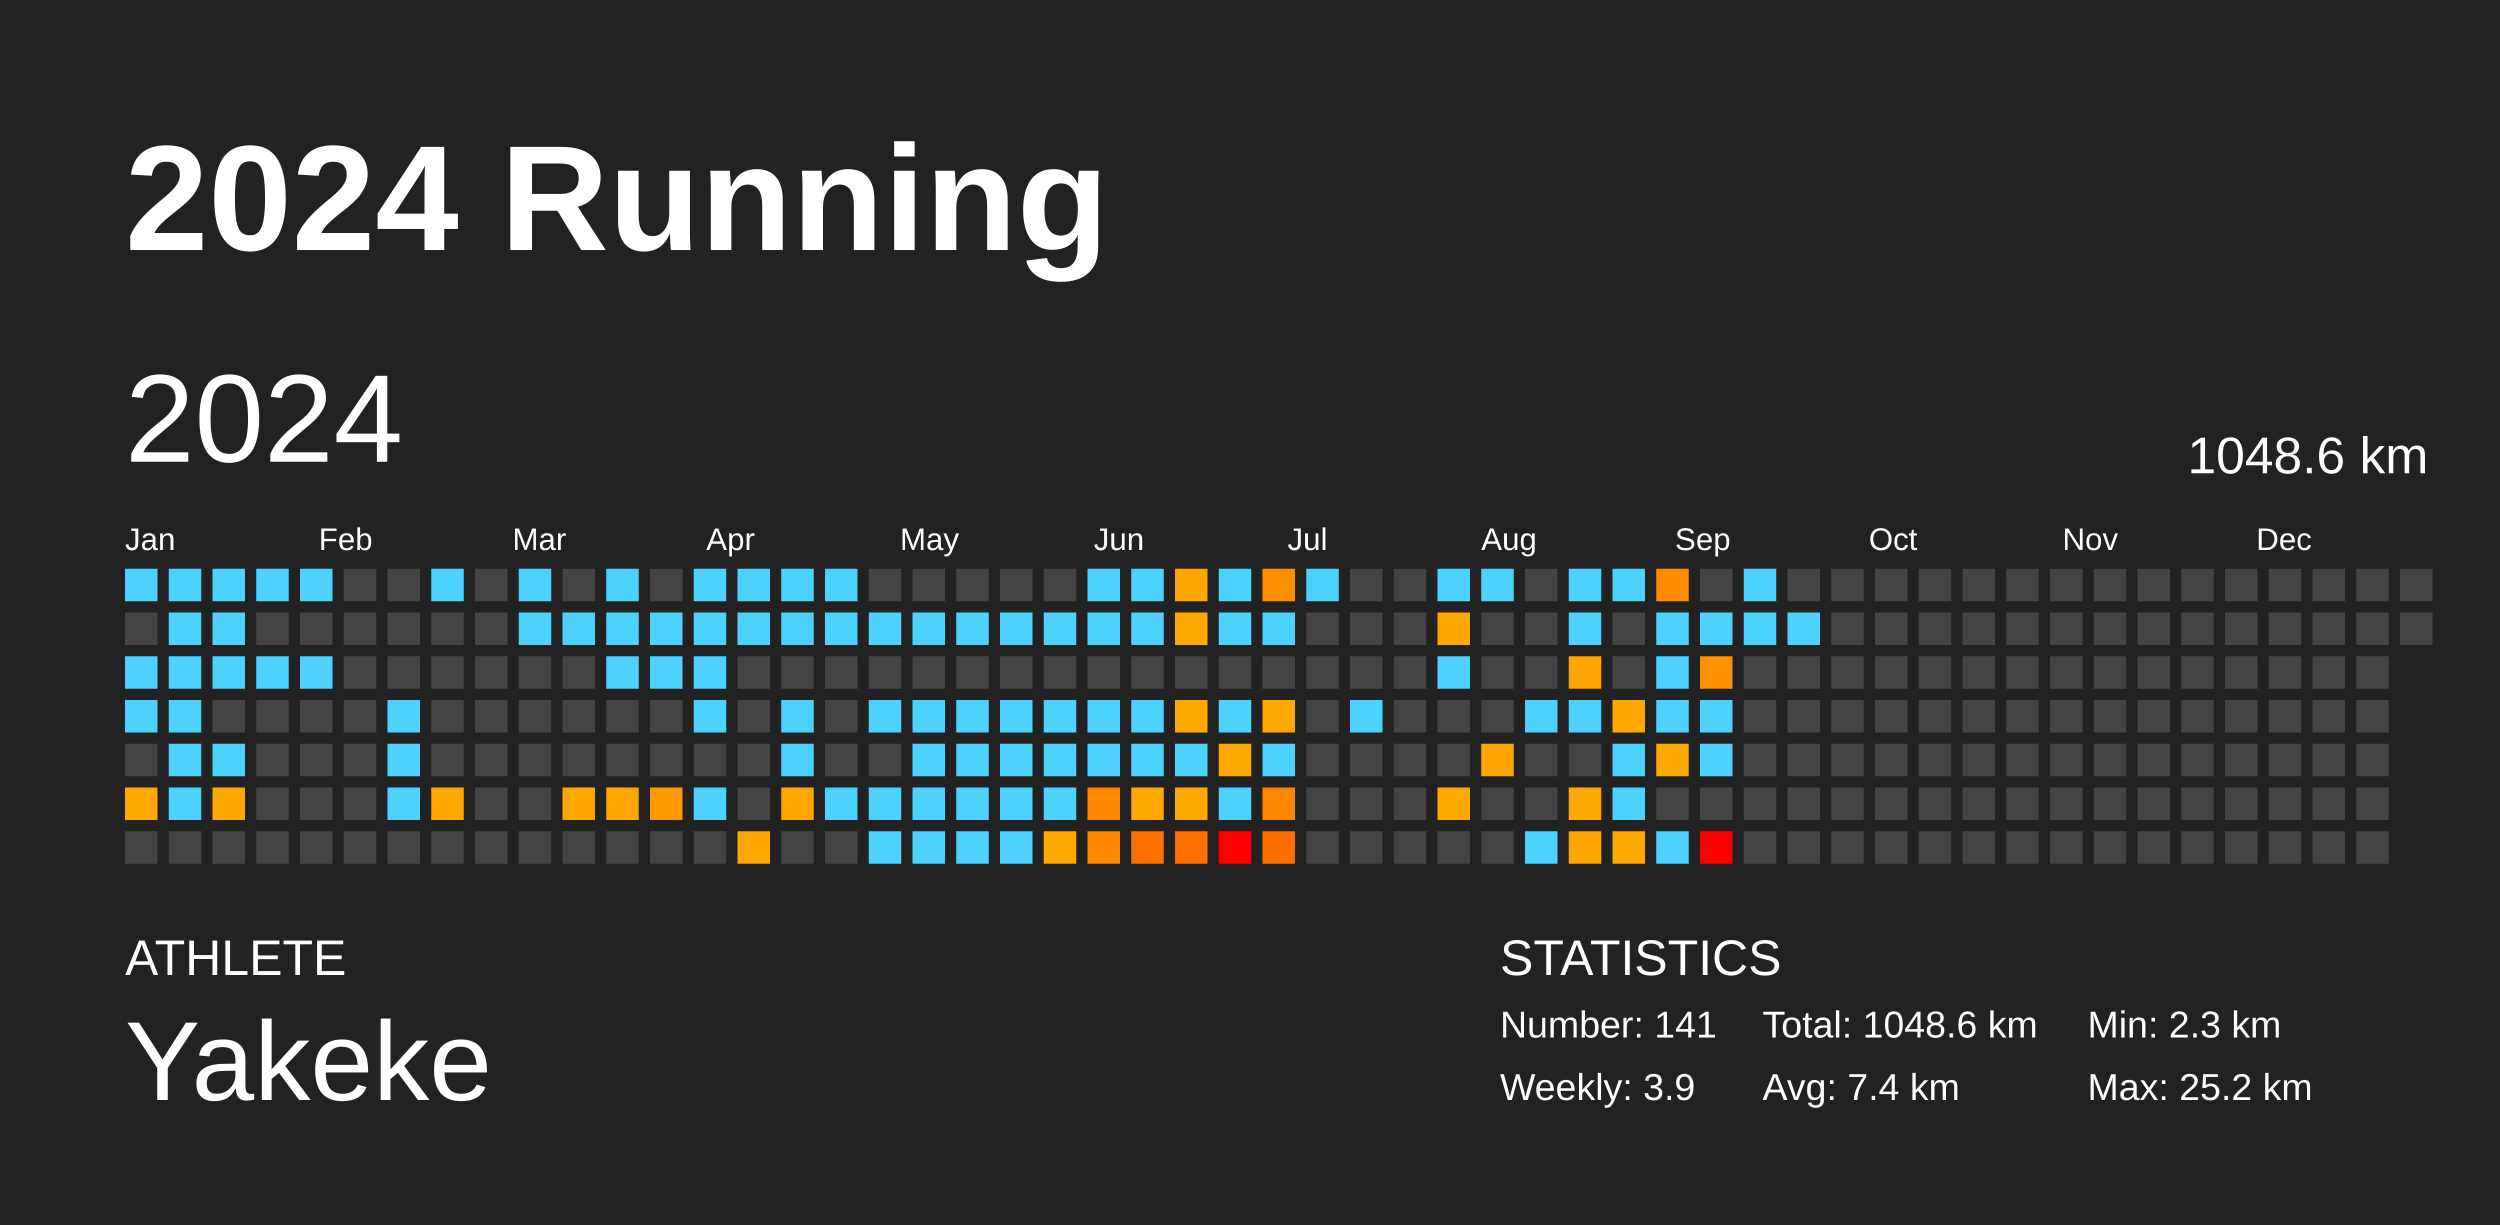
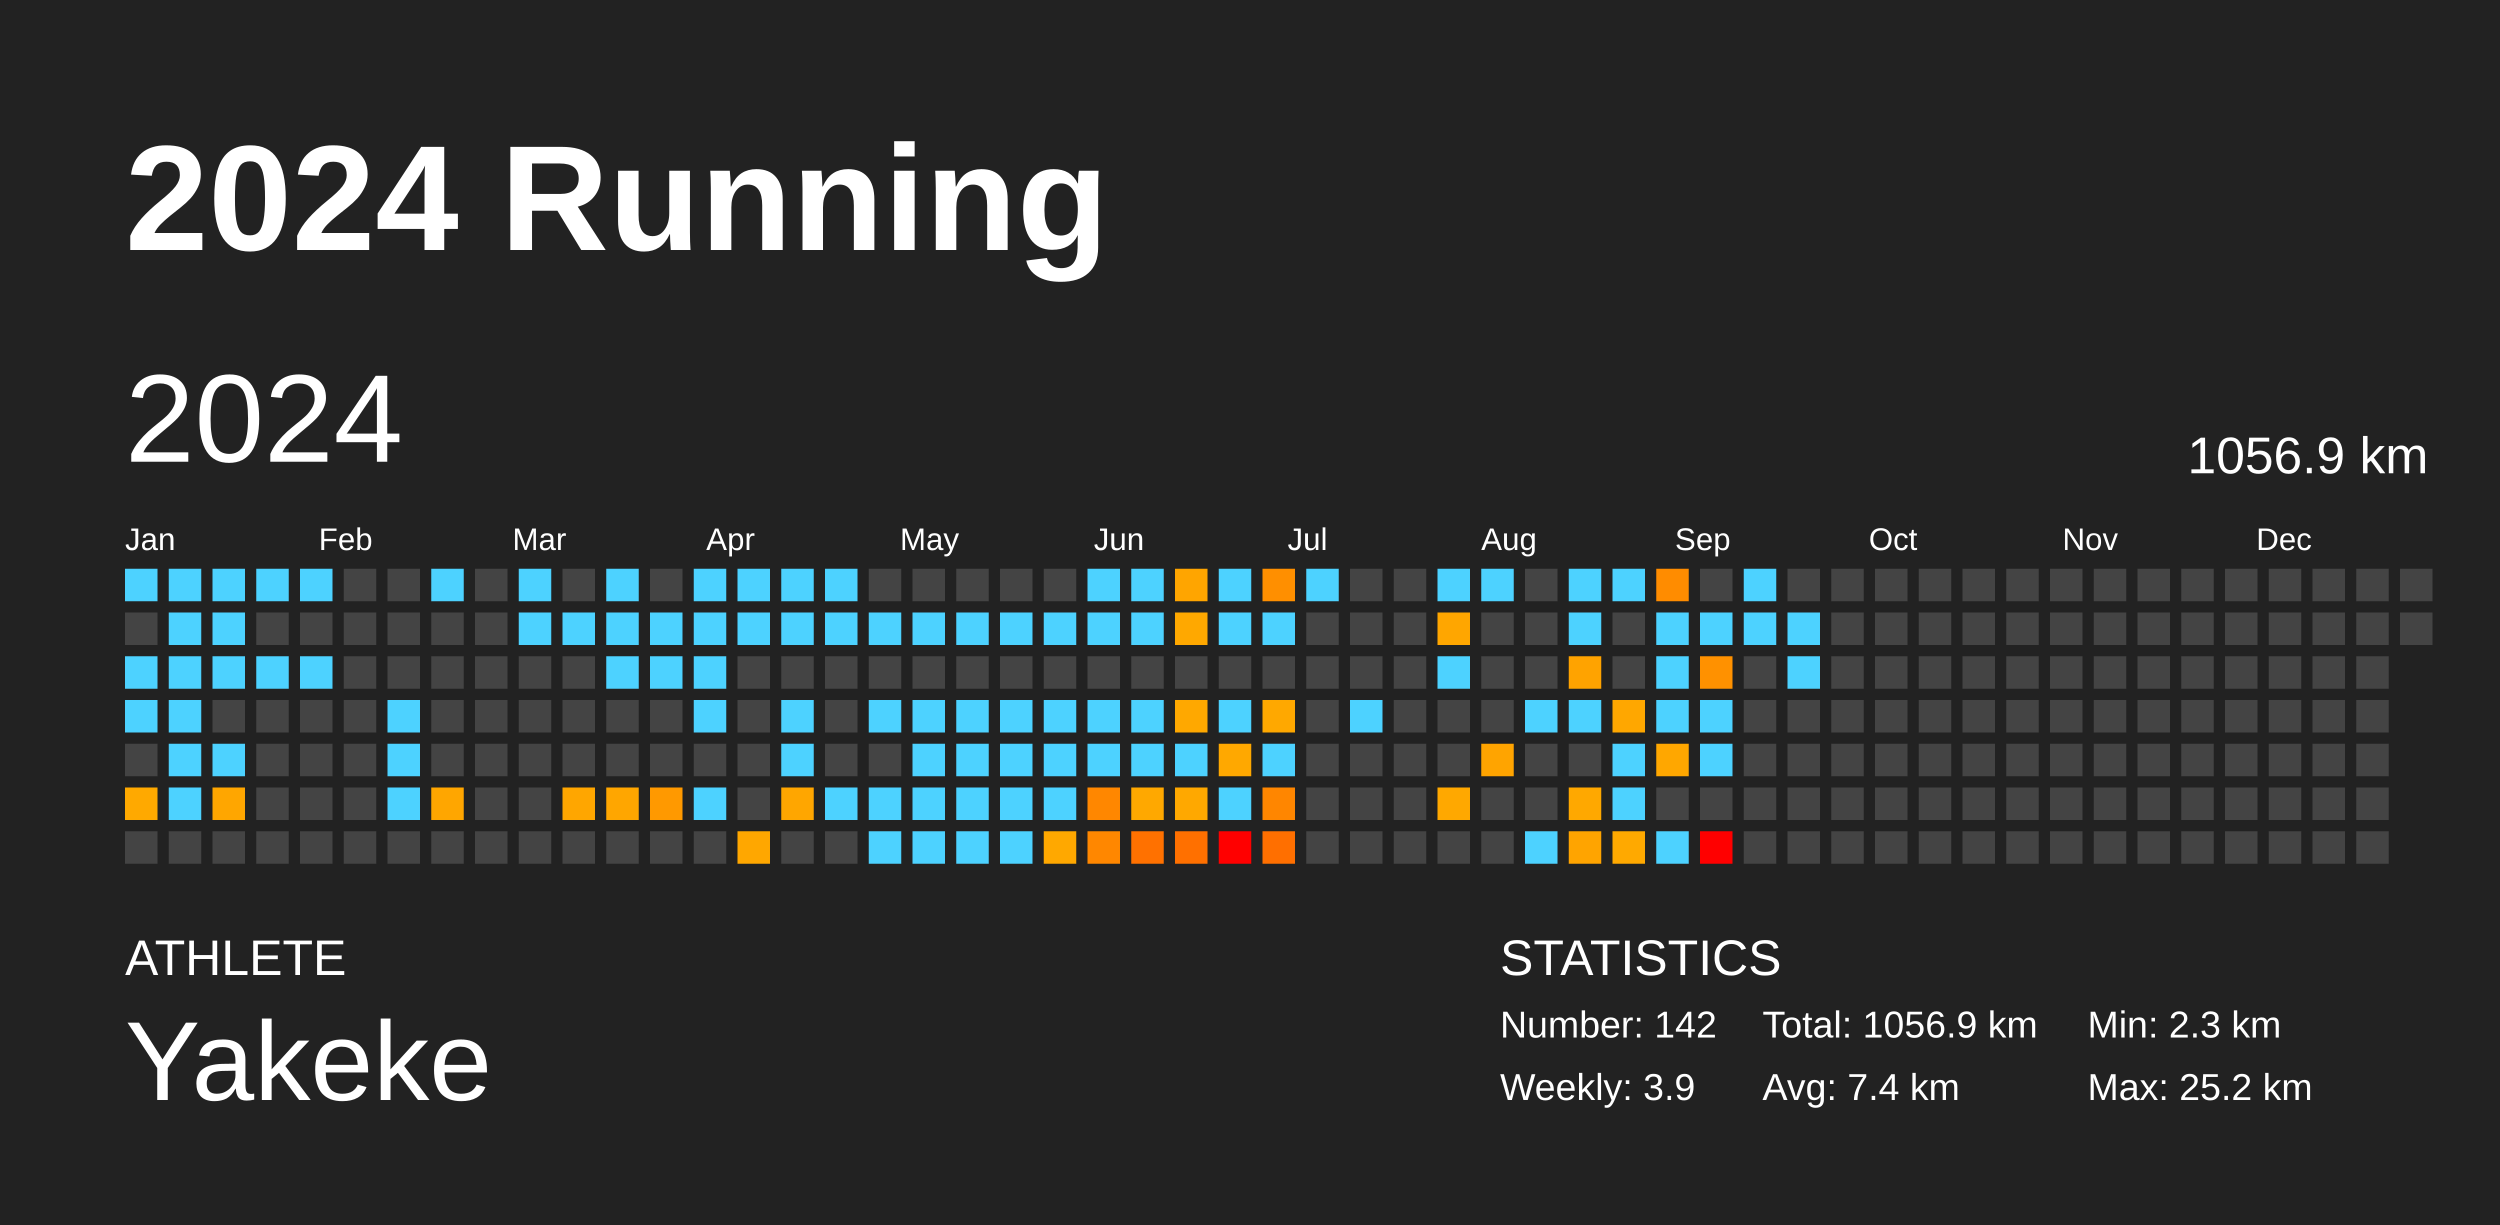
<svg xmlns="http://www.w3.org/2000/svg" baseProfile="full" height="98mm" version="1.1" viewBox="0,0,200,98" width="200mm">
  <defs />
  <rect fill="#222222" height="98" width="200" x="0" y="0" />
  <text fill="#FFFFFF" style="font-size:12px; font-family:Arial; font-weight:bold;" x="10" y="20">2024 Running</text>
  <text fill="#FFFFFF" style="font-size:4px; font-family:Arial" x="10" y="78">ATHLETE</text>
  <text fill="#FFFFFF" style="font-size:9px; font-family:Arial" x="10" y="88">Yakeke</text>
  <text fill="#FFFFFF" style="font-size:4px; font-family:Arial" x="120" y="78">STATISTICS</text>
-   <text fill="#FFFFFF" style="font-size:3px; font-family:Arial" x="120" y="83">Number: 141</text>
+   <text fill="#FFFFFF" style="font-size:3px; font-family:Arial" x="120" y="83">Number: 142</text>
  <text fill="#FFFFFF" style="font-size:3px; font-family:Arial" x="120" y="88">Weekly: 3.9</text>
-   <text fill="#FFFFFF" style="font-size:3px; font-family:Arial" x="141" y="83">Total: 1048.6 km</text>
+   <text fill="#FFFFFF" style="font-size:3px; font-family:Arial" x="141" y="83">Total: 1056.9 km</text>
  <text fill="#FFFFFF" style="font-size:3px; font-family:Arial" x="141" y="88">Avg: 7.4 km</text>
  <text fill="#FFFFFF" style="font-size:3px; font-family:Arial" x="167" y="83">Min: 2.3 km</text>
  <text fill="#FFFFFF" style="font-size:3px; font-family:Arial" x="167" y="88">Max: 25.2 km</text>
  <text dominant-baseline="hanging" fill="#FFFFFF" style="font-size:10.0px; font-family:Arial;" x="10" y="30">2024</text>
-   <text dominant-baseline="hanging" fill="#FFFFFF" style="font-size:4.125px; font-family:Arial;" x="175" y="35">1048.6 km</text>
+   <text dominant-baseline="hanging" fill="#FFFFFF" style="font-size:4.125px; font-family:Arial;" x="175" y="35">1056.9 km</text>
  <text fill="#FFFFFF" style="font-size:2.5px; font-family:Arial" x="10.0" y="44">Jan</text>
  <text fill="#FFFFFF" style="font-size:2.5px; font-family:Arial" x="25.5" y="44">Feb</text>
  <text fill="#FFFFFF" style="font-size:2.5px; font-family:Arial" x="41.0" y="44">Mar</text>
  <text fill="#FFFFFF" style="font-size:2.5px; font-family:Arial" x="56.5" y="44">Apr</text>
  <text fill="#FFFFFF" style="font-size:2.5px; font-family:Arial" x="72.0" y="44">May</text>
  <text fill="#FFFFFF" style="font-size:2.5px; font-family:Arial" x="87.5" y="44">Jun</text>
  <text fill="#FFFFFF" style="font-size:2.5px; font-family:Arial" x="103.0" y="44">Jul</text>
  <text fill="#FFFFFF" style="font-size:2.5px; font-family:Arial" x="118.5" y="44">Aug</text>
  <text fill="#FFFFFF" style="font-size:2.5px; font-family:Arial" x="134.0" y="44">Sep</text>
  <text fill="#FFFFFF" style="font-size:2.5px; font-family:Arial" x="149.5" y="44">Oct</text>
  <text fill="#FFFFFF" style="font-size:2.5px; font-family:Arial" x="165.0" y="44">Nov</text>
  <text fill="#FFFFFF" style="font-size:2.5px; font-family:Arial" x="180.5" y="44">Dec</text>
  <rect fill="#4dd2ff" height="2.6" width="2.6" x="10.0" y="45.5" />
  <rect fill="#444444" height="2.6" width="2.6" x="10.0" y="49.0" />
  <rect fill="#4dd2ff" height="2.6" width="2.6" x="10.0" y="52.5" />
  <rect fill="#4dd2ff" height="2.6" width="2.6" x="10.0" y="56.0" />
  <rect fill="#444444" height="2.6" width="2.6" x="10.0" y="59.5" />
  <rect fill="#ffa900" height="2.6" width="2.6" x="10.0" y="63.0" />
  <rect fill="#444444" height="2.6" width="2.6" x="10.0" y="66.5" />
  <rect fill="#4dd2ff" height="2.6" width="2.6" x="13.5" y="45.5" />
  <rect fill="#4dd2ff" height="2.6" width="2.6" x="13.5" y="49.0" />
  <rect fill="#4dd2ff" height="2.6" width="2.6" x="13.5" y="52.5" />
  <rect fill="#4dd2ff" height="2.6" width="2.6" x="13.5" y="56.0" />
  <rect fill="#4dd2ff" height="2.6" width="2.6" x="13.5" y="59.5" />
  <rect fill="#4dd2ff" height="2.6" width="2.6" x="13.5" y="63.0" />
  <rect fill="#444444" height="2.6" width="2.6" x="13.5" y="66.5" />
  <rect fill="#4dd2ff" height="2.6" width="2.6" x="17.0" y="45.5" />
  <rect fill="#4dd2ff" height="2.6" width="2.6" x="17.0" y="49.0" />
  <rect fill="#4dd2ff" height="2.6" width="2.6" x="17.0" y="52.5" />
  <rect fill="#444444" height="2.6" width="2.6" x="17.0" y="56.0" />
  <rect fill="#4dd2ff" height="2.6" width="2.6" x="17.0" y="59.5" />
  <rect fill="#ffa600" height="2.6" width="2.6" x="17.0" y="63.0" />
  <rect fill="#444444" height="2.6" width="2.6" x="17.0" y="66.5" />
  <rect fill="#4dd2ff" height="2.6" width="2.6" x="20.5" y="45.5" />
  <rect fill="#444444" height="2.6" width="2.6" x="20.5" y="49.0" />
  <rect fill="#4dd2ff" height="2.6" width="2.6" x="20.5" y="52.5" />
  <rect fill="#444444" height="2.6" width="2.6" x="20.5" y="56.0" />
  <rect fill="#444444" height="2.6" width="2.6" x="20.5" y="59.5" />
  <rect fill="#444444" height="2.6" width="2.6" x="20.5" y="63.0" />
  <rect fill="#444444" height="2.6" width="2.6" x="20.5" y="66.5" />
  <rect fill="#4dd2ff" height="2.6" width="2.6" x="24.0" y="45.5" />
  <rect fill="#444444" height="2.6" width="2.6" x="24.0" y="49.0" />
  <rect fill="#4dd2ff" height="2.6" width="2.6" x="24.0" y="52.5" />
  <rect fill="#444444" height="2.6" width="2.6" x="24.0" y="56.0" />
  <rect fill="#444444" height="2.6" width="2.6" x="24.0" y="59.5" />
  <rect fill="#444444" height="2.6" width="2.6" x="24.0" y="63.0" />
  <rect fill="#444444" height="2.6" width="2.6" x="24.0" y="66.5" />
  <rect fill="#444444" height="2.6" width="2.6" x="27.5" y="45.5" />
  <rect fill="#444444" height="2.6" width="2.6" x="27.5" y="49.0" />
  <rect fill="#444444" height="2.6" width="2.6" x="27.5" y="52.5" />
  <rect fill="#444444" height="2.6" width="2.6" x="27.5" y="56.0" />
  <rect fill="#444444" height="2.6" width="2.6" x="27.5" y="59.5" />
  <rect fill="#444444" height="2.6" width="2.6" x="27.5" y="63.0" />
  <rect fill="#444444" height="2.6" width="2.6" x="27.5" y="66.5" />
  <rect fill="#444444" height="2.6" width="2.6" x="31.0" y="45.5" />
  <rect fill="#444444" height="2.6" width="2.6" x="31.0" y="49.0" />
  <rect fill="#444444" height="2.6" width="2.6" x="31.0" y="52.5" />
  <rect fill="#4dd2ff" height="2.6" width="2.6" x="31.0" y="56.0" />
  <rect fill="#4dd2ff" height="2.6" width="2.6" x="31.0" y="59.5" />
  <rect fill="#4dd2ff" height="2.6" width="2.6" x="31.0" y="63.0" />
  <rect fill="#444444" height="2.6" width="2.6" x="31.0" y="66.5" />
  <rect fill="#4dd2ff" height="2.6" width="2.6" x="34.5" y="45.5" />
  <rect fill="#444444" height="2.6" width="2.6" x="34.5" y="49.0" />
  <rect fill="#444444" height="2.6" width="2.6" x="34.5" y="52.5" />
  <rect fill="#444444" height="2.6" width="2.6" x="34.5" y="56.0" />
  <rect fill="#444444" height="2.6" width="2.6" x="34.5" y="59.5" />
  <rect fill="#ffa600" height="2.6" width="2.6" x="34.5" y="63.0" />
  <rect fill="#444444" height="2.6" width="2.6" x="34.5" y="66.5" />
  <rect fill="#444444" height="2.6" width="2.6" x="38.0" y="45.5" />
  <rect fill="#444444" height="2.6" width="2.6" x="38.0" y="49.0" />
  <rect fill="#444444" height="2.6" width="2.6" x="38.0" y="52.5" />
  <rect fill="#444444" height="2.6" width="2.6" x="38.0" y="56.0" />
  <rect fill="#444444" height="2.6" width="2.6" x="38.0" y="59.5" />
  <rect fill="#444444" height="2.6" width="2.6" x="38.0" y="63.0" />
  <rect fill="#444444" height="2.6" width="2.6" x="38.0" y="66.5" />
  <rect fill="#4dd2ff" height="2.6" width="2.6" x="41.5" y="45.5" />
  <rect fill="#4dd2ff" height="2.6" width="2.6" x="41.5" y="49.0" />
  <rect fill="#444444" height="2.6" width="2.6" x="41.5" y="52.5" />
  <rect fill="#444444" height="2.6" width="2.6" x="41.5" y="56.0" />
  <rect fill="#444444" height="2.6" width="2.6" x="41.5" y="59.5" />
  <rect fill="#444444" height="2.6" width="2.6" x="41.5" y="63.0" />
  <rect fill="#444444" height="2.6" width="2.6" x="41.5" y="66.5" />
  <rect fill="#444444" height="2.6" width="2.6" x="45.0" y="45.5" />
  <rect fill="#4dd2ff" height="2.6" width="2.6" x="45.0" y="49.0" />
  <rect fill="#444444" height="2.6" width="2.6" x="45.0" y="52.5" />
  <rect fill="#444444" height="2.6" width="2.6" x="45.0" y="56.0" />
  <rect fill="#444444" height="2.6" width="2.6" x="45.0" y="59.5" />
  <rect fill="#ffa600" height="2.6" width="2.6" x="45.0" y="63.0" />
  <rect fill="#444444" height="2.6" width="2.6" x="45.0" y="66.5" />
  <rect fill="#4dd2ff" height="2.6" width="2.6" x="48.5" y="45.5" />
  <rect fill="#4dd2ff" height="2.6" width="2.6" x="48.5" y="49.0" />
  <rect fill="#4dd2ff" height="2.6" width="2.6" x="48.5" y="52.5" />
  <rect fill="#444444" height="2.6" width="2.6" x="48.5" y="56.0" />
  <rect fill="#444444" height="2.6" width="2.6" x="48.5" y="59.5" />
  <rect fill="#ffa600" height="2.6" width="2.6" x="48.5" y="63.0" />
  <rect fill="#444444" height="2.6" width="2.6" x="48.5" y="66.5" />
  <rect fill="#444444" height="2.6" width="2.6" x="52.0" y="45.5" />
  <rect fill="#4dd2ff" height="2.6" width="2.6" x="52.0" y="49.0" />
  <rect fill="#4dd2ff" height="2.6" width="2.6" x="52.0" y="52.5" />
  <rect fill="#444444" height="2.6" width="2.6" x="52.0" y="56.0" />
  <rect fill="#444444" height="2.6" width="2.6" x="52.0" y="59.5" />
  <rect fill="#ff9900" height="2.6" width="2.6" x="52.0" y="63.0" />
  <rect fill="#444444" height="2.6" width="2.6" x="52.0" y="66.5" />
  <rect fill="#4dd2ff" height="2.6" width="2.6" x="55.5" y="45.5" />
  <rect fill="#4dd2ff" height="2.6" width="2.6" x="55.5" y="49.0" />
  <rect fill="#4dd2ff" height="2.6" width="2.6" x="55.5" y="52.5" />
  <rect fill="#4dd2ff" height="2.6" width="2.6" x="55.5" y="56.0" />
  <rect fill="#444444" height="2.6" width="2.6" x="55.5" y="59.5" />
  <rect fill="#4dd2ff" height="2.6" width="2.6" x="55.5" y="63.0" />
  <rect fill="#444444" height="2.6" width="2.6" x="55.5" y="66.5" />
  <rect fill="#4dd2ff" height="2.6" width="2.6" x="59.0" y="45.5" />
  <rect fill="#4dd2ff" height="2.6" width="2.6" x="59.0" y="49.0" />
  <rect fill="#444444" height="2.6" width="2.6" x="59.0" y="52.5" />
  <rect fill="#444444" height="2.6" width="2.6" x="59.0" y="56.0" />
  <rect fill="#444444" height="2.6" width="2.6" x="59.0" y="59.5" />
  <rect fill="#444444" height="2.6" width="2.6" x="59.0" y="63.0" />
  <rect fill="#ffa700" height="2.6" width="2.6" x="59.0" y="66.5" />
  <rect fill="#4dd2ff" height="2.6" width="2.6" x="62.5" y="45.5" />
  <rect fill="#4dd2ff" height="2.6" width="2.6" x="62.5" y="49.0" />
  <rect fill="#444444" height="2.6" width="2.6" x="62.5" y="52.5" />
  <rect fill="#4dd2ff" height="2.6" width="2.6" x="62.5" y="56.0" />
  <rect fill="#4dd2ff" height="2.6" width="2.6" x="62.5" y="59.5" />
  <rect fill="#ffa600" height="2.6" width="2.6" x="62.5" y="63.0" />
  <rect fill="#444444" height="2.6" width="2.6" x="62.5" y="66.5" />
  <rect fill="#4dd2ff" height="2.6" width="2.6" x="66.0" y="45.5" />
  <rect fill="#4dd2ff" height="2.6" width="2.6" x="66.0" y="49.0" />
  <rect fill="#444444" height="2.6" width="2.6" x="66.0" y="52.5" />
  <rect fill="#444444" height="2.6" width="2.6" x="66.0" y="56.0" />
  <rect fill="#444444" height="2.6" width="2.6" x="66.0" y="59.5" />
  <rect fill="#4dd2ff" height="2.6" width="2.6" x="66.0" y="63.0" />
  <rect fill="#444444" height="2.6" width="2.6" x="66.0" y="66.5" />
  <rect fill="#444444" height="2.6" width="2.6" x="69.5" y="45.5" />
  <rect fill="#4dd2ff" height="2.6" width="2.6" x="69.5" y="49.0" />
  <rect fill="#444444" height="2.6" width="2.6" x="69.5" y="52.5" />
  <rect fill="#4dd2ff" height="2.6" width="2.6" x="69.5" y="56.0" />
  <rect fill="#444444" height="2.6" width="2.6" x="69.5" y="59.5" />
  <rect fill="#4dd2ff" height="2.6" width="2.6" x="69.5" y="63.0" />
  <rect fill="#4dd2ff" height="2.6" width="2.6" x="69.5" y="66.5" />
  <rect fill="#444444" height="2.6" width="2.6" x="73.0" y="45.5" />
  <rect fill="#4dd2ff" height="2.6" width="2.6" x="73.0" y="49.0" />
  <rect fill="#444444" height="2.6" width="2.6" x="73.0" y="52.5" />
  <rect fill="#4dd2ff" height="2.6" width="2.6" x="73.0" y="56.0" />
  <rect fill="#4dd2ff" height="2.6" width="2.6" x="73.0" y="59.5" />
  <rect fill="#4dd2ff" height="2.6" width="2.6" x="73.0" y="63.0" />
  <rect fill="#4dd2ff" height="2.6" width="2.6" x="73.0" y="66.5" />
  <rect fill="#444444" height="2.6" width="2.6" x="76.5" y="45.5" />
  <rect fill="#4dd2ff" height="2.6" width="2.6" x="76.5" y="49.0" />
  <rect fill="#444444" height="2.6" width="2.6" x="76.5" y="52.5" />
  <rect fill="#4dd2ff" height="2.6" width="2.6" x="76.5" y="56.0" />
  <rect fill="#4dd2ff" height="2.6" width="2.6" x="76.5" y="59.5" />
  <rect fill="#4dd2ff" height="2.6" width="2.6" x="76.5" y="63.0" />
  <rect fill="#4dd2ff" height="2.6" width="2.6" x="76.5" y="66.5" />
  <rect fill="#444444" height="2.6" width="2.6" x="80.0" y="45.5" />
  <rect fill="#4dd2ff" height="2.6" width="2.6" x="80.0" y="49.0" />
  <rect fill="#444444" height="2.6" width="2.6" x="80.0" y="52.5" />
  <rect fill="#4dd2ff" height="2.6" width="2.6" x="80.0" y="56.0" />
  <rect fill="#4dd2ff" height="2.6" width="2.6" x="80.0" y="59.5" />
  <rect fill="#4dd2ff" height="2.6" width="2.6" x="80.0" y="63.0" />
  <rect fill="#4dd2ff" height="2.6" width="2.6" x="80.0" y="66.5" />
  <rect fill="#444444" height="2.6" width="2.6" x="83.5" y="45.5" />
  <rect fill="#4dd2ff" height="2.6" width="2.6" x="83.5" y="49.0" />
  <rect fill="#444444" height="2.6" width="2.6" x="83.5" y="52.5" />
  <rect fill="#4dd2ff" height="2.6" width="2.6" x="83.5" y="56.0" />
  <rect fill="#4dd2ff" height="2.6" width="2.6" x="83.5" y="59.5" />
  <rect fill="#4dd2ff" height="2.6" width="2.6" x="83.5" y="63.0" />
  <rect fill="#ffa800" height="2.6" width="2.6" x="83.5" y="66.5" />
  <rect fill="#4dd2ff" height="2.6" width="2.6" x="87.0" y="45.5" />
  <rect fill="#4dd2ff" height="2.6" width="2.6" x="87.0" y="49.0" />
  <rect fill="#444444" height="2.6" width="2.6" x="87.0" y="52.5" />
  <rect fill="#4dd2ff" height="2.6" width="2.6" x="87.0" y="56.0" />
  <rect fill="#4dd2ff" height="2.6" width="2.6" x="87.0" y="59.5" />
  <rect fill="#ff8700" height="2.6" width="2.6" x="87.0" y="63.0" />
  <rect fill="#ff8700" height="2.6" width="2.6" x="87.0" y="66.5" />
  <rect fill="#4dd2ff" height="2.6" width="2.6" x="90.5" y="45.5" />
  <rect fill="#4dd2ff" height="2.6" width="2.6" x="90.5" y="49.0" />
  <rect fill="#444444" height="2.6" width="2.6" x="90.5" y="52.5" />
  <rect fill="#4dd2ff" height="2.6" width="2.6" x="90.5" y="56.0" />
  <rect fill="#4dd2ff" height="2.6" width="2.6" x="90.5" y="59.5" />
  <rect fill="#ffa800" height="2.6" width="2.6" x="90.5" y="63.0" />
  <rect fill="#ff7100" height="2.6" width="2.6" x="90.5" y="66.5" />
  <rect fill="#ffa500" height="2.6" width="2.6" x="94.0" y="45.5" />
  <rect fill="#ffa800" height="2.6" width="2.6" x="94.0" y="49.0" />
  <rect fill="#444444" height="2.6" width="2.6" x="94.0" y="52.5" />
  <rect fill="#ffa800" height="2.6" width="2.6" x="94.0" y="56.0" />
  <rect fill="#4dd2ff" height="2.6" width="2.6" x="94.0" y="59.5" />
  <rect fill="#ffa800" height="2.6" width="2.6" x="94.0" y="63.0" />
  <rect fill="#ff7000" height="2.6" width="2.6" x="94.0" y="66.5" />
  <rect fill="#4dd2ff" height="2.6" width="2.6" x="97.5" y="45.5" />
  <rect fill="#4dd2ff" height="2.6" width="2.6" x="97.5" y="49.0" />
  <rect fill="#444444" height="2.6" width="2.6" x="97.5" y="52.5" />
  <rect fill="#4dd2ff" height="2.6" width="2.6" x="97.5" y="56.0" />
  <rect fill="#ffa800" height="2.6" width="2.6" x="97.5" y="59.5" />
  <rect fill="#4dd2ff" height="2.6" width="2.6" x="97.5" y="63.0" />
  <rect fill="red" height="2.6" width="2.6" x="97.5" y="66.5" />
  <rect fill="#ff8f00" height="2.6" width="2.6" x="101.0" y="45.5" />
  <rect fill="#4dd2ff" height="2.6" width="2.6" x="101.0" y="49.0" />
  <rect fill="#444444" height="2.6" width="2.6" x="101.0" y="52.5" />
  <rect fill="#ffa800" height="2.6" width="2.6" x="101.0" y="56.0" />
  <rect fill="#4dd2ff" height="2.6" width="2.6" x="101.0" y="59.5" />
  <rect fill="#ff8600" height="2.6" width="2.6" x="101.0" y="63.0" />
  <rect fill="#ff6f00" height="2.6" width="2.6" x="101.0" y="66.5" />
  <rect fill="#4dd2ff" height="2.6" width="2.6" x="104.5" y="45.5" />
  <rect fill="#444444" height="2.6" width="2.6" x="104.5" y="49.0" />
  <rect fill="#444444" height="2.6" width="2.6" x="104.5" y="52.5" />
  <rect fill="#444444" height="2.6" width="2.6" x="104.5" y="56.0" />
  <rect fill="#444444" height="2.6" width="2.6" x="104.5" y="59.5" />
  <rect fill="#444444" height="2.6" width="2.6" x="104.5" y="63.0" />
  <rect fill="#444444" height="2.6" width="2.6" x="104.5" y="66.5" />
  <rect fill="#444444" height="2.6" width="2.6" x="108.0" y="45.5" />
  <rect fill="#444444" height="2.6" width="2.6" x="108.0" y="49.0" />
  <rect fill="#444444" height="2.6" width="2.6" x="108.0" y="52.5" />
  <rect fill="#4dd2ff" height="2.6" width="2.6" x="108.0" y="56.0" />
  <rect fill="#444444" height="2.6" width="2.6" x="108.0" y="59.5" />
  <rect fill="#444444" height="2.6" width="2.6" x="108.0" y="63.0" />
  <rect fill="#444444" height="2.6" width="2.6" x="108.0" y="66.5" />
  <rect fill="#444444" height="2.6" width="2.6" x="111.5" y="45.5" />
  <rect fill="#444444" height="2.6" width="2.6" x="111.5" y="49.0" />
  <rect fill="#444444" height="2.6" width="2.6" x="111.5" y="52.5" />
  <rect fill="#444444" height="2.6" width="2.6" x="111.5" y="56.0" />
  <rect fill="#444444" height="2.6" width="2.6" x="111.5" y="59.5" />
  <rect fill="#444444" height="2.6" width="2.6" x="111.5" y="63.0" />
  <rect fill="#444444" height="2.6" width="2.6" x="111.5" y="66.5" />
  <rect fill="#4dd2ff" height="2.6" width="2.6" x="115.0" y="45.5" />
  <rect fill="#ffa600" height="2.6" width="2.6" x="115.0" y="49.0" />
  <rect fill="#4dd2ff" height="2.6" width="2.6" x="115.0" y="52.5" />
  <rect fill="#444444" height="2.6" width="2.6" x="115.0" y="56.0" />
  <rect fill="#444444" height="2.6" width="2.6" x="115.0" y="59.5" />
  <rect fill="#ffa800" height="2.6" width="2.6" x="115.0" y="63.0" />
  <rect fill="#444444" height="2.6" width="2.6" x="115.0" y="66.5" />
  <rect fill="#4dd2ff" height="2.6" width="2.6" x="118.5" y="45.5" />
  <rect fill="#444444" height="2.6" width="2.6" x="118.5" y="49.0" />
  <rect fill="#444444" height="2.6" width="2.6" x="118.5" y="52.5" />
  <rect fill="#444444" height="2.6" width="2.6" x="118.5" y="56.0" />
  <rect fill="#ffa400" height="2.6" width="2.6" x="118.5" y="59.5" />
  <rect fill="#444444" height="2.6" width="2.6" x="118.5" y="63.0" />
  <rect fill="#444444" height="2.6" width="2.6" x="118.5" y="66.5" />
  <rect fill="#444444" height="2.6" width="2.6" x="122.0" y="45.5" />
  <rect fill="#444444" height="2.6" width="2.6" x="122.0" y="49.0" />
  <rect fill="#444444" height="2.6" width="2.6" x="122.0" y="52.5" />
  <rect fill="#4dd2ff" height="2.6" width="2.6" x="122.0" y="56.0" />
  <rect fill="#444444" height="2.6" width="2.6" x="122.0" y="59.5" />
  <rect fill="#444444" height="2.6" width="2.6" x="122.0" y="63.0" />
  <rect fill="#4dd2ff" height="2.6" width="2.6" x="122.0" y="66.5" />
  <rect fill="#4dd2ff" height="2.6" width="2.6" x="125.5" y="45.5" />
  <rect fill="#4dd2ff" height="2.6" width="2.6" x="125.5" y="49.0" />
  <rect fill="#ffa300" height="2.6" width="2.6" x="125.5" y="52.5" />
  <rect fill="#4dd2ff" height="2.6" width="2.6" x="125.5" y="56.0" />
  <rect fill="#444444" height="2.6" width="2.6" x="125.5" y="59.5" />
  <rect fill="#ffa800" height="2.6" width="2.6" x="125.5" y="63.0" />
  <rect fill="#ffa400" height="2.6" width="2.6" x="125.5" y="66.5" />
  <rect fill="#4dd2ff" height="2.6" width="2.6" x="129.0" y="45.5" />
  <rect fill="#444444" height="2.6" width="2.6" x="129.0" y="49.0" />
  <rect fill="#444444" height="2.6" width="2.6" x="129.0" y="52.5" />
  <rect fill="#ffa700" height="2.6" width="2.6" x="129.0" y="56.0" />
  <rect fill="#4dd2ff" height="2.6" width="2.6" x="129.0" y="59.5" />
  <rect fill="#4dd2ff" height="2.6" width="2.6" x="129.0" y="63.0" />
  <rect fill="#ffa900" height="2.6" width="2.6" x="129.0" y="66.5" />
  <rect fill="#ff8c00" height="2.6" width="2.6" x="132.5" y="45.5" />
  <rect fill="#4dd2ff" height="2.6" width="2.6" x="132.5" y="49.0" />
  <rect fill="#4dd2ff" height="2.6" width="2.6" x="132.5" y="52.5" />
  <rect fill="#4dd2ff" height="2.6" width="2.6" x="132.5" y="56.0" />
  <rect fill="#ffa700" height="2.6" width="2.6" x="132.5" y="59.5" />
  <rect fill="#444444" height="2.6" width="2.6" x="132.5" y="63.0" />
  <rect fill="#4dd2ff" height="2.6" width="2.6" x="132.5" y="66.5" />
  <rect fill="#444444" height="2.6" width="2.6" x="136.0" y="45.5" />
  <rect fill="#4dd2ff" height="2.6" width="2.6" x="136.0" y="49.0" />
  <rect fill="#ff9100" height="2.6" width="2.6" x="136.0" y="52.5" />
  <rect fill="#4dd2ff" height="2.6" width="2.6" x="136.0" y="56.0" />
  <rect fill="#4dd2ff" height="2.6" width="2.6" x="136.0" y="59.5" />
  <rect fill="#444444" height="2.6" width="2.6" x="136.0" y="63.0" />
  <rect fill="red" height="2.6" width="2.6" x="136.0" y="66.5" />
  <rect fill="#4dd2ff" height="2.6" width="2.6" x="139.5" y="45.5" />
  <rect fill="#4dd2ff" height="2.6" width="2.6" x="139.5" y="49.0" />
  <rect fill="#444444" height="2.6" width="2.6" x="139.5" y="52.5" />
  <rect fill="#444444" height="2.6" width="2.6" x="139.5" y="56.0" />
  <rect fill="#444444" height="2.6" width="2.6" x="139.5" y="59.5" />
  <rect fill="#444444" height="2.6" width="2.6" x="139.5" y="63.0" />
  <rect fill="#444444" height="2.6" width="2.6" x="139.5" y="66.5" />
  <rect fill="#444444" height="2.6" width="2.6" x="143.0" y="45.5" />
  <rect fill="#4dd2ff" height="2.6" width="2.6" x="143.0" y="49.0" />
-   <rect fill="#444444" height="2.6" width="2.6" x="143.0" y="52.5" />
+   <rect fill="#4dd2ff" height="2.6" width="2.6" x="143.0" y="52.5" />
  <rect fill="#444444" height="2.6" width="2.6" x="143.0" y="56.0" />
  <rect fill="#444444" height="2.6" width="2.6" x="143.0" y="59.5" />
  <rect fill="#444444" height="2.6" width="2.6" x="143.0" y="63.0" />
  <rect fill="#444444" height="2.6" width="2.6" x="143.0" y="66.5" />
  <rect fill="#444444" height="2.6" width="2.6" x="146.5" y="45.5" />
  <rect fill="#444444" height="2.6" width="2.6" x="146.5" y="49.0" />
  <rect fill="#444444" height="2.6" width="2.6" x="146.5" y="52.5" />
  <rect fill="#444444" height="2.6" width="2.6" x="146.5" y="56.0" />
  <rect fill="#444444" height="2.6" width="2.6" x="146.5" y="59.5" />
  <rect fill="#444444" height="2.6" width="2.6" x="146.5" y="63.0" />
  <rect fill="#444444" height="2.6" width="2.6" x="146.5" y="66.5" />
  <rect fill="#444444" height="2.6" width="2.6" x="150.0" y="45.5" />
  <rect fill="#444444" height="2.6" width="2.6" x="150.0" y="49.0" />
  <rect fill="#444444" height="2.6" width="2.6" x="150.0" y="52.5" />
  <rect fill="#444444" height="2.6" width="2.6" x="150.0" y="56.0" />
  <rect fill="#444444" height="2.6" width="2.6" x="150.0" y="59.5" />
  <rect fill="#444444" height="2.6" width="2.6" x="150.0" y="63.0" />
  <rect fill="#444444" height="2.6" width="2.6" x="150.0" y="66.5" />
  <rect fill="#444444" height="2.6" width="2.6" x="153.5" y="45.5" />
  <rect fill="#444444" height="2.6" width="2.6" x="153.5" y="49.0" />
  <rect fill="#444444" height="2.6" width="2.6" x="153.5" y="52.5" />
  <rect fill="#444444" height="2.6" width="2.6" x="153.5" y="56.0" />
  <rect fill="#444444" height="2.6" width="2.6" x="153.5" y="59.5" />
  <rect fill="#444444" height="2.6" width="2.6" x="153.5" y="63.0" />
  <rect fill="#444444" height="2.6" width="2.6" x="153.5" y="66.5" />
  <rect fill="#444444" height="2.6" width="2.6" x="157.0" y="45.5" />
  <rect fill="#444444" height="2.6" width="2.6" x="157.0" y="49.0" />
  <rect fill="#444444" height="2.6" width="2.6" x="157.0" y="52.5" />
  <rect fill="#444444" height="2.6" width="2.6" x="157.0" y="56.0" />
  <rect fill="#444444" height="2.6" width="2.6" x="157.0" y="59.5" />
  <rect fill="#444444" height="2.6" width="2.6" x="157.0" y="63.0" />
  <rect fill="#444444" height="2.6" width="2.6" x="157.0" y="66.5" />
  <rect fill="#444444" height="2.6" width="2.6" x="160.5" y="45.5" />
  <rect fill="#444444" height="2.6" width="2.6" x="160.5" y="49.0" />
  <rect fill="#444444" height="2.6" width="2.6" x="160.5" y="52.5" />
  <rect fill="#444444" height="2.6" width="2.6" x="160.5" y="56.0" />
  <rect fill="#444444" height="2.6" width="2.6" x="160.5" y="59.5" />
  <rect fill="#444444" height="2.6" width="2.6" x="160.5" y="63.0" />
  <rect fill="#444444" height="2.6" width="2.6" x="160.5" y="66.5" />
  <rect fill="#444444" height="2.6" width="2.6" x="164.0" y="45.5" />
  <rect fill="#444444" height="2.6" width="2.6" x="164.0" y="49.0" />
  <rect fill="#444444" height="2.6" width="2.6" x="164.0" y="52.5" />
  <rect fill="#444444" height="2.6" width="2.6" x="164.0" y="56.0" />
  <rect fill="#444444" height="2.6" width="2.6" x="164.0" y="59.5" />
  <rect fill="#444444" height="2.6" width="2.6" x="164.0" y="63.0" />
  <rect fill="#444444" height="2.6" width="2.6" x="164.0" y="66.5" />
  <rect fill="#444444" height="2.6" width="2.6" x="167.5" y="45.5" />
  <rect fill="#444444" height="2.6" width="2.6" x="167.5" y="49.0" />
  <rect fill="#444444" height="2.6" width="2.6" x="167.5" y="52.5" />
  <rect fill="#444444" height="2.6" width="2.6" x="167.5" y="56.0" />
  <rect fill="#444444" height="2.6" width="2.6" x="167.5" y="59.5" />
  <rect fill="#444444" height="2.6" width="2.6" x="167.5" y="63.0" />
  <rect fill="#444444" height="2.6" width="2.6" x="167.5" y="66.5" />
  <rect fill="#444444" height="2.6" width="2.6" x="171.0" y="45.5" />
  <rect fill="#444444" height="2.6" width="2.6" x="171.0" y="49.0" />
  <rect fill="#444444" height="2.6" width="2.6" x="171.0" y="52.5" />
  <rect fill="#444444" height="2.6" width="2.6" x="171.0" y="56.0" />
  <rect fill="#444444" height="2.6" width="2.6" x="171.0" y="59.5" />
  <rect fill="#444444" height="2.6" width="2.6" x="171.0" y="63.0" />
  <rect fill="#444444" height="2.6" width="2.6" x="171.0" y="66.5" />
  <rect fill="#444444" height="2.6" width="2.6" x="174.5" y="45.5" />
  <rect fill="#444444" height="2.6" width="2.6" x="174.5" y="49.0" />
  <rect fill="#444444" height="2.6" width="2.6" x="174.5" y="52.5" />
  <rect fill="#444444" height="2.6" width="2.6" x="174.5" y="56.0" />
  <rect fill="#444444" height="2.6" width="2.6" x="174.5" y="59.5" />
  <rect fill="#444444" height="2.6" width="2.6" x="174.5" y="63.0" />
  <rect fill="#444444" height="2.6" width="2.6" x="174.5" y="66.5" />
  <rect fill="#444444" height="2.6" width="2.6" x="178.0" y="45.5" />
  <rect fill="#444444" height="2.6" width="2.6" x="178.0" y="49.0" />
  <rect fill="#444444" height="2.6" width="2.6" x="178.0" y="52.5" />
  <rect fill="#444444" height="2.6" width="2.6" x="178.0" y="56.0" />
  <rect fill="#444444" height="2.6" width="2.6" x="178.0" y="59.5" />
  <rect fill="#444444" height="2.6" width="2.6" x="178.0" y="63.0" />
  <rect fill="#444444" height="2.6" width="2.6" x="178.0" y="66.5" />
  <rect fill="#444444" height="2.6" width="2.6" x="181.5" y="45.5" />
  <rect fill="#444444" height="2.6" width="2.6" x="181.5" y="49.0" />
  <rect fill="#444444" height="2.6" width="2.6" x="181.5" y="52.5" />
  <rect fill="#444444" height="2.6" width="2.6" x="181.5" y="56.0" />
  <rect fill="#444444" height="2.6" width="2.6" x="181.5" y="59.5" />
  <rect fill="#444444" height="2.6" width="2.6" x="181.5" y="63.0" />
  <rect fill="#444444" height="2.6" width="2.6" x="181.5" y="66.5" />
  <rect fill="#444444" height="2.6" width="2.6" x="185.0" y="45.5" />
  <rect fill="#444444" height="2.6" width="2.6" x="185.0" y="49.0" />
  <rect fill="#444444" height="2.6" width="2.6" x="185.0" y="52.5" />
  <rect fill="#444444" height="2.6" width="2.6" x="185.0" y="56.0" />
  <rect fill="#444444" height="2.6" width="2.6" x="185.0" y="59.5" />
  <rect fill="#444444" height="2.6" width="2.6" x="185.0" y="63.0" />
  <rect fill="#444444" height="2.6" width="2.6" x="185.0" y="66.5" />
  <rect fill="#444444" height="2.6" width="2.6" x="188.5" y="45.5" />
  <rect fill="#444444" height="2.6" width="2.6" x="188.5" y="49.0" />
  <rect fill="#444444" height="2.6" width="2.6" x="188.5" y="52.5" />
  <rect fill="#444444" height="2.6" width="2.6" x="188.5" y="56.0" />
  <rect fill="#444444" height="2.6" width="2.6" x="188.5" y="59.5" />
  <rect fill="#444444" height="2.6" width="2.6" x="188.5" y="63.0" />
  <rect fill="#444444" height="2.6" width="2.6" x="188.5" y="66.5" />
  <rect fill="#444444" height="2.6" width="2.6" x="192.0" y="45.5" />
  <rect fill="#444444" height="2.6" width="2.6" x="192.0" y="49.0" />
</svg>
